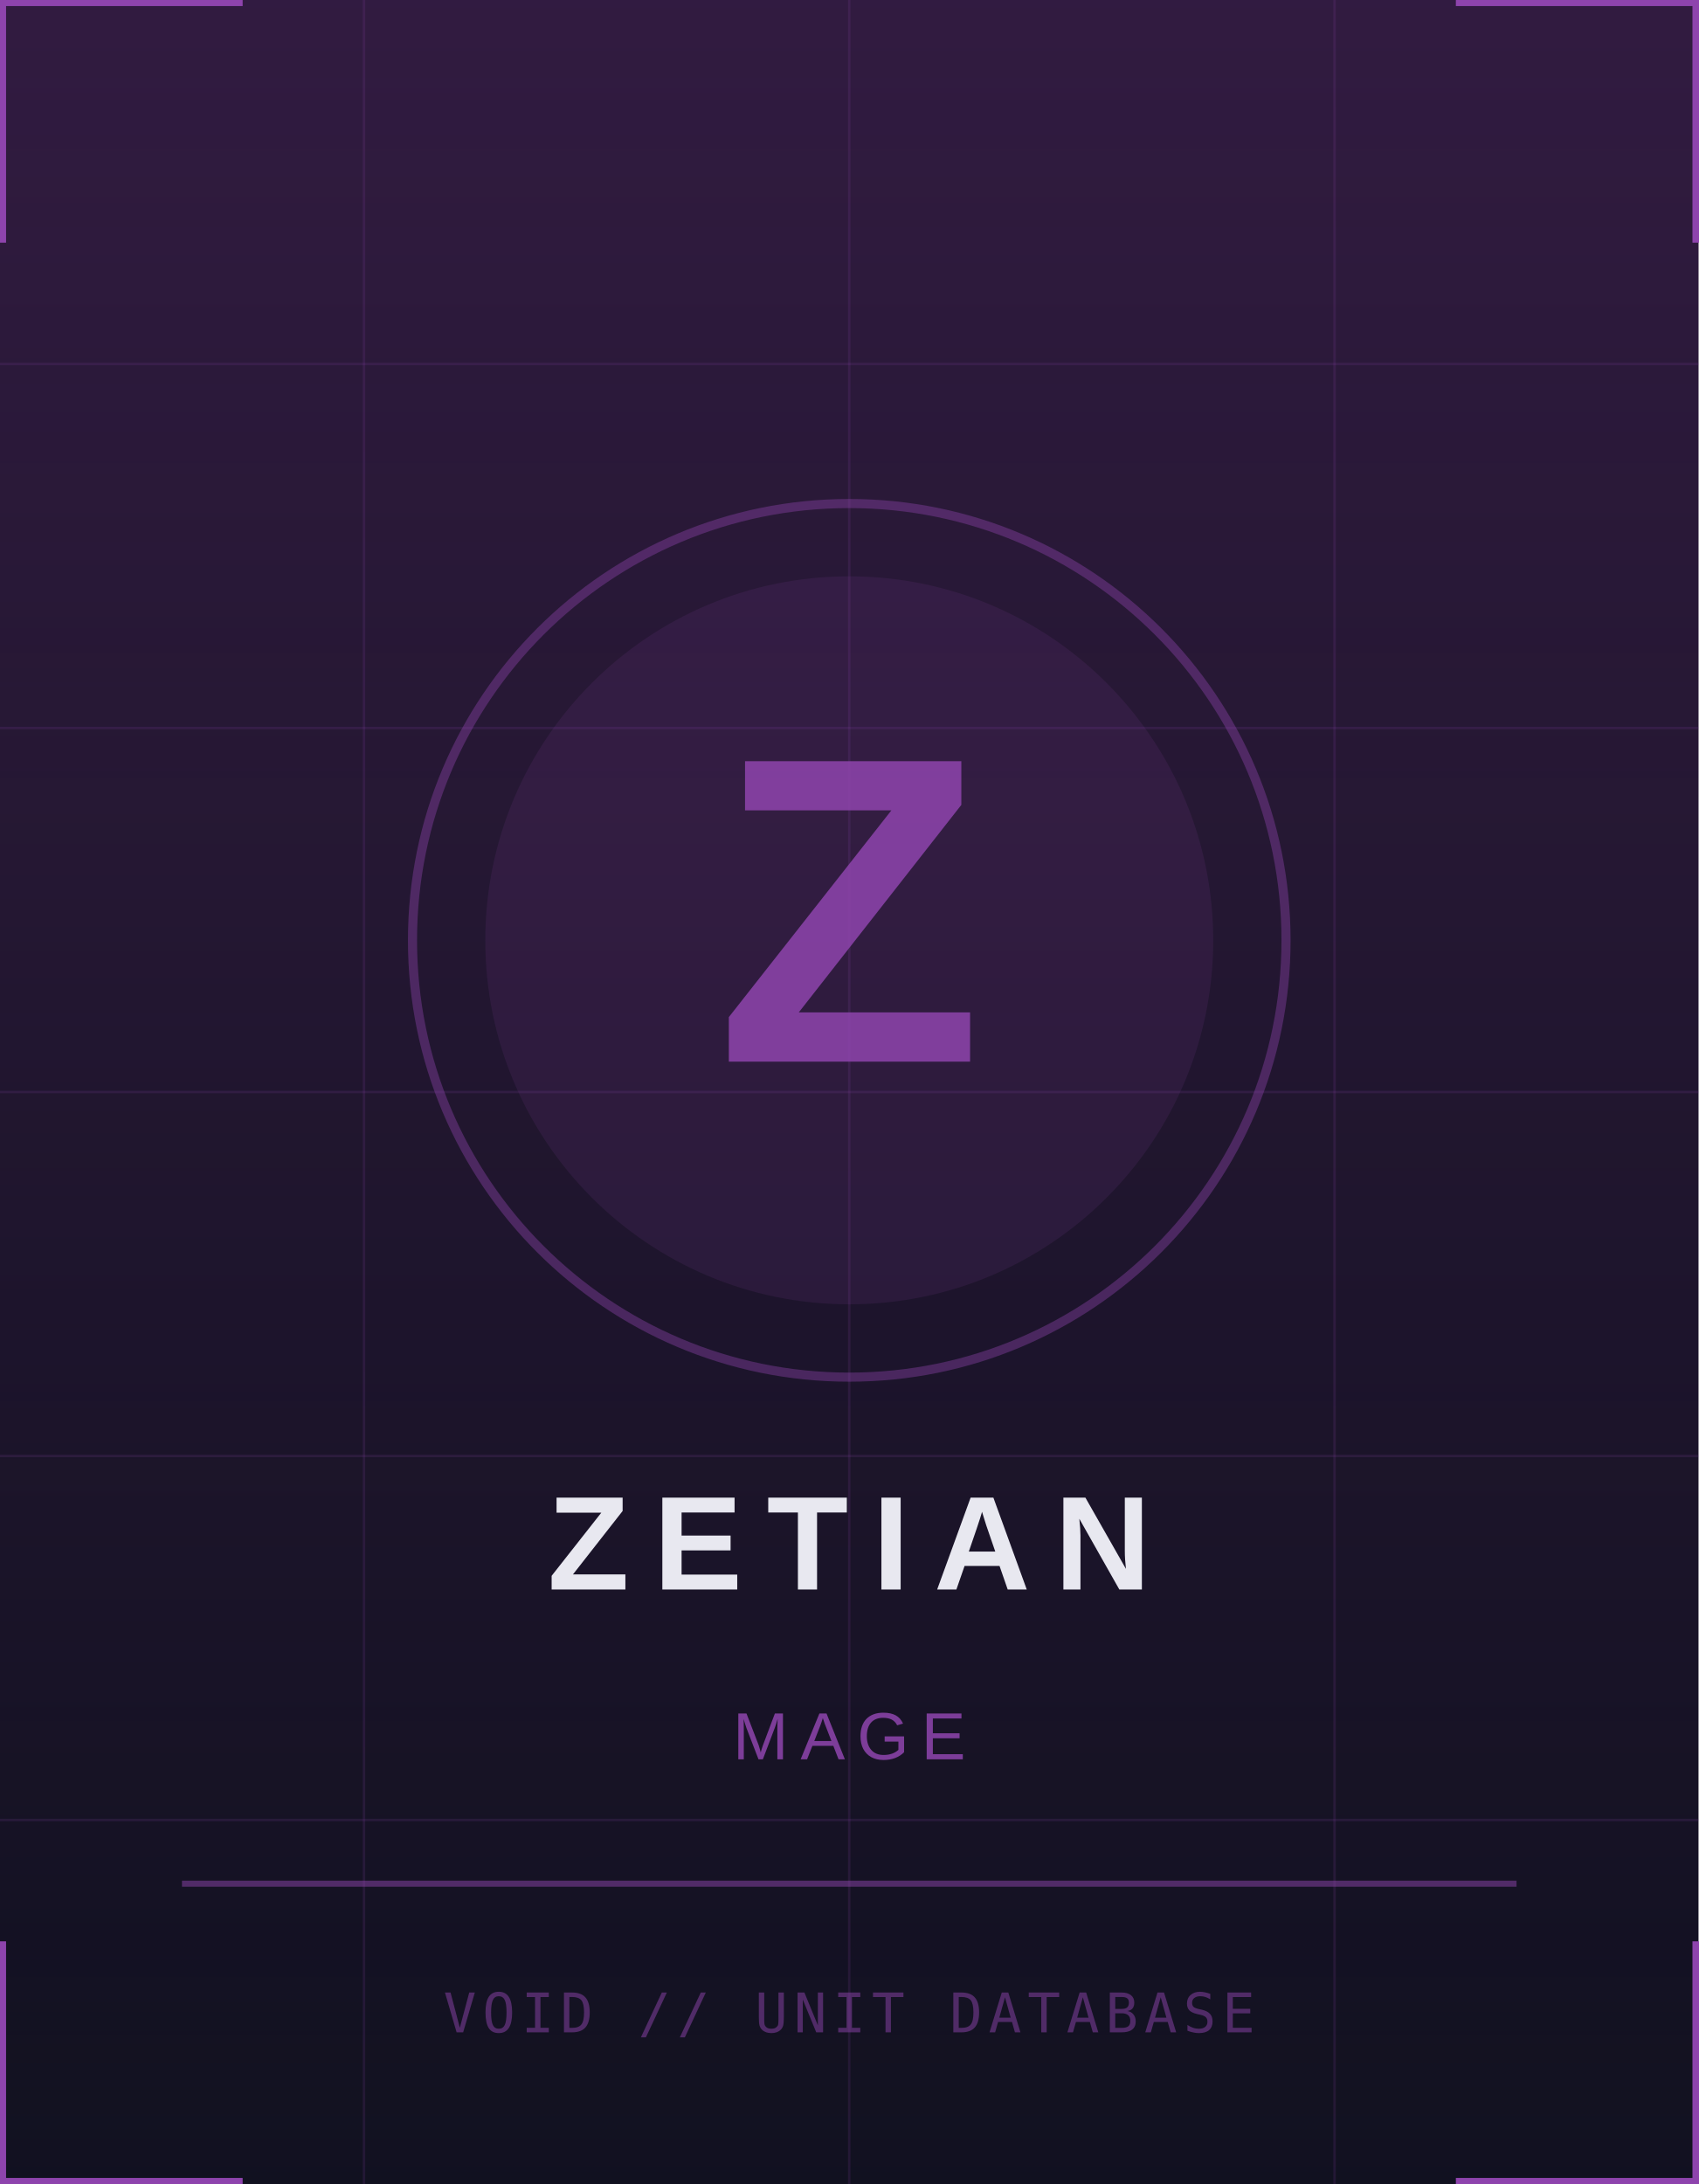
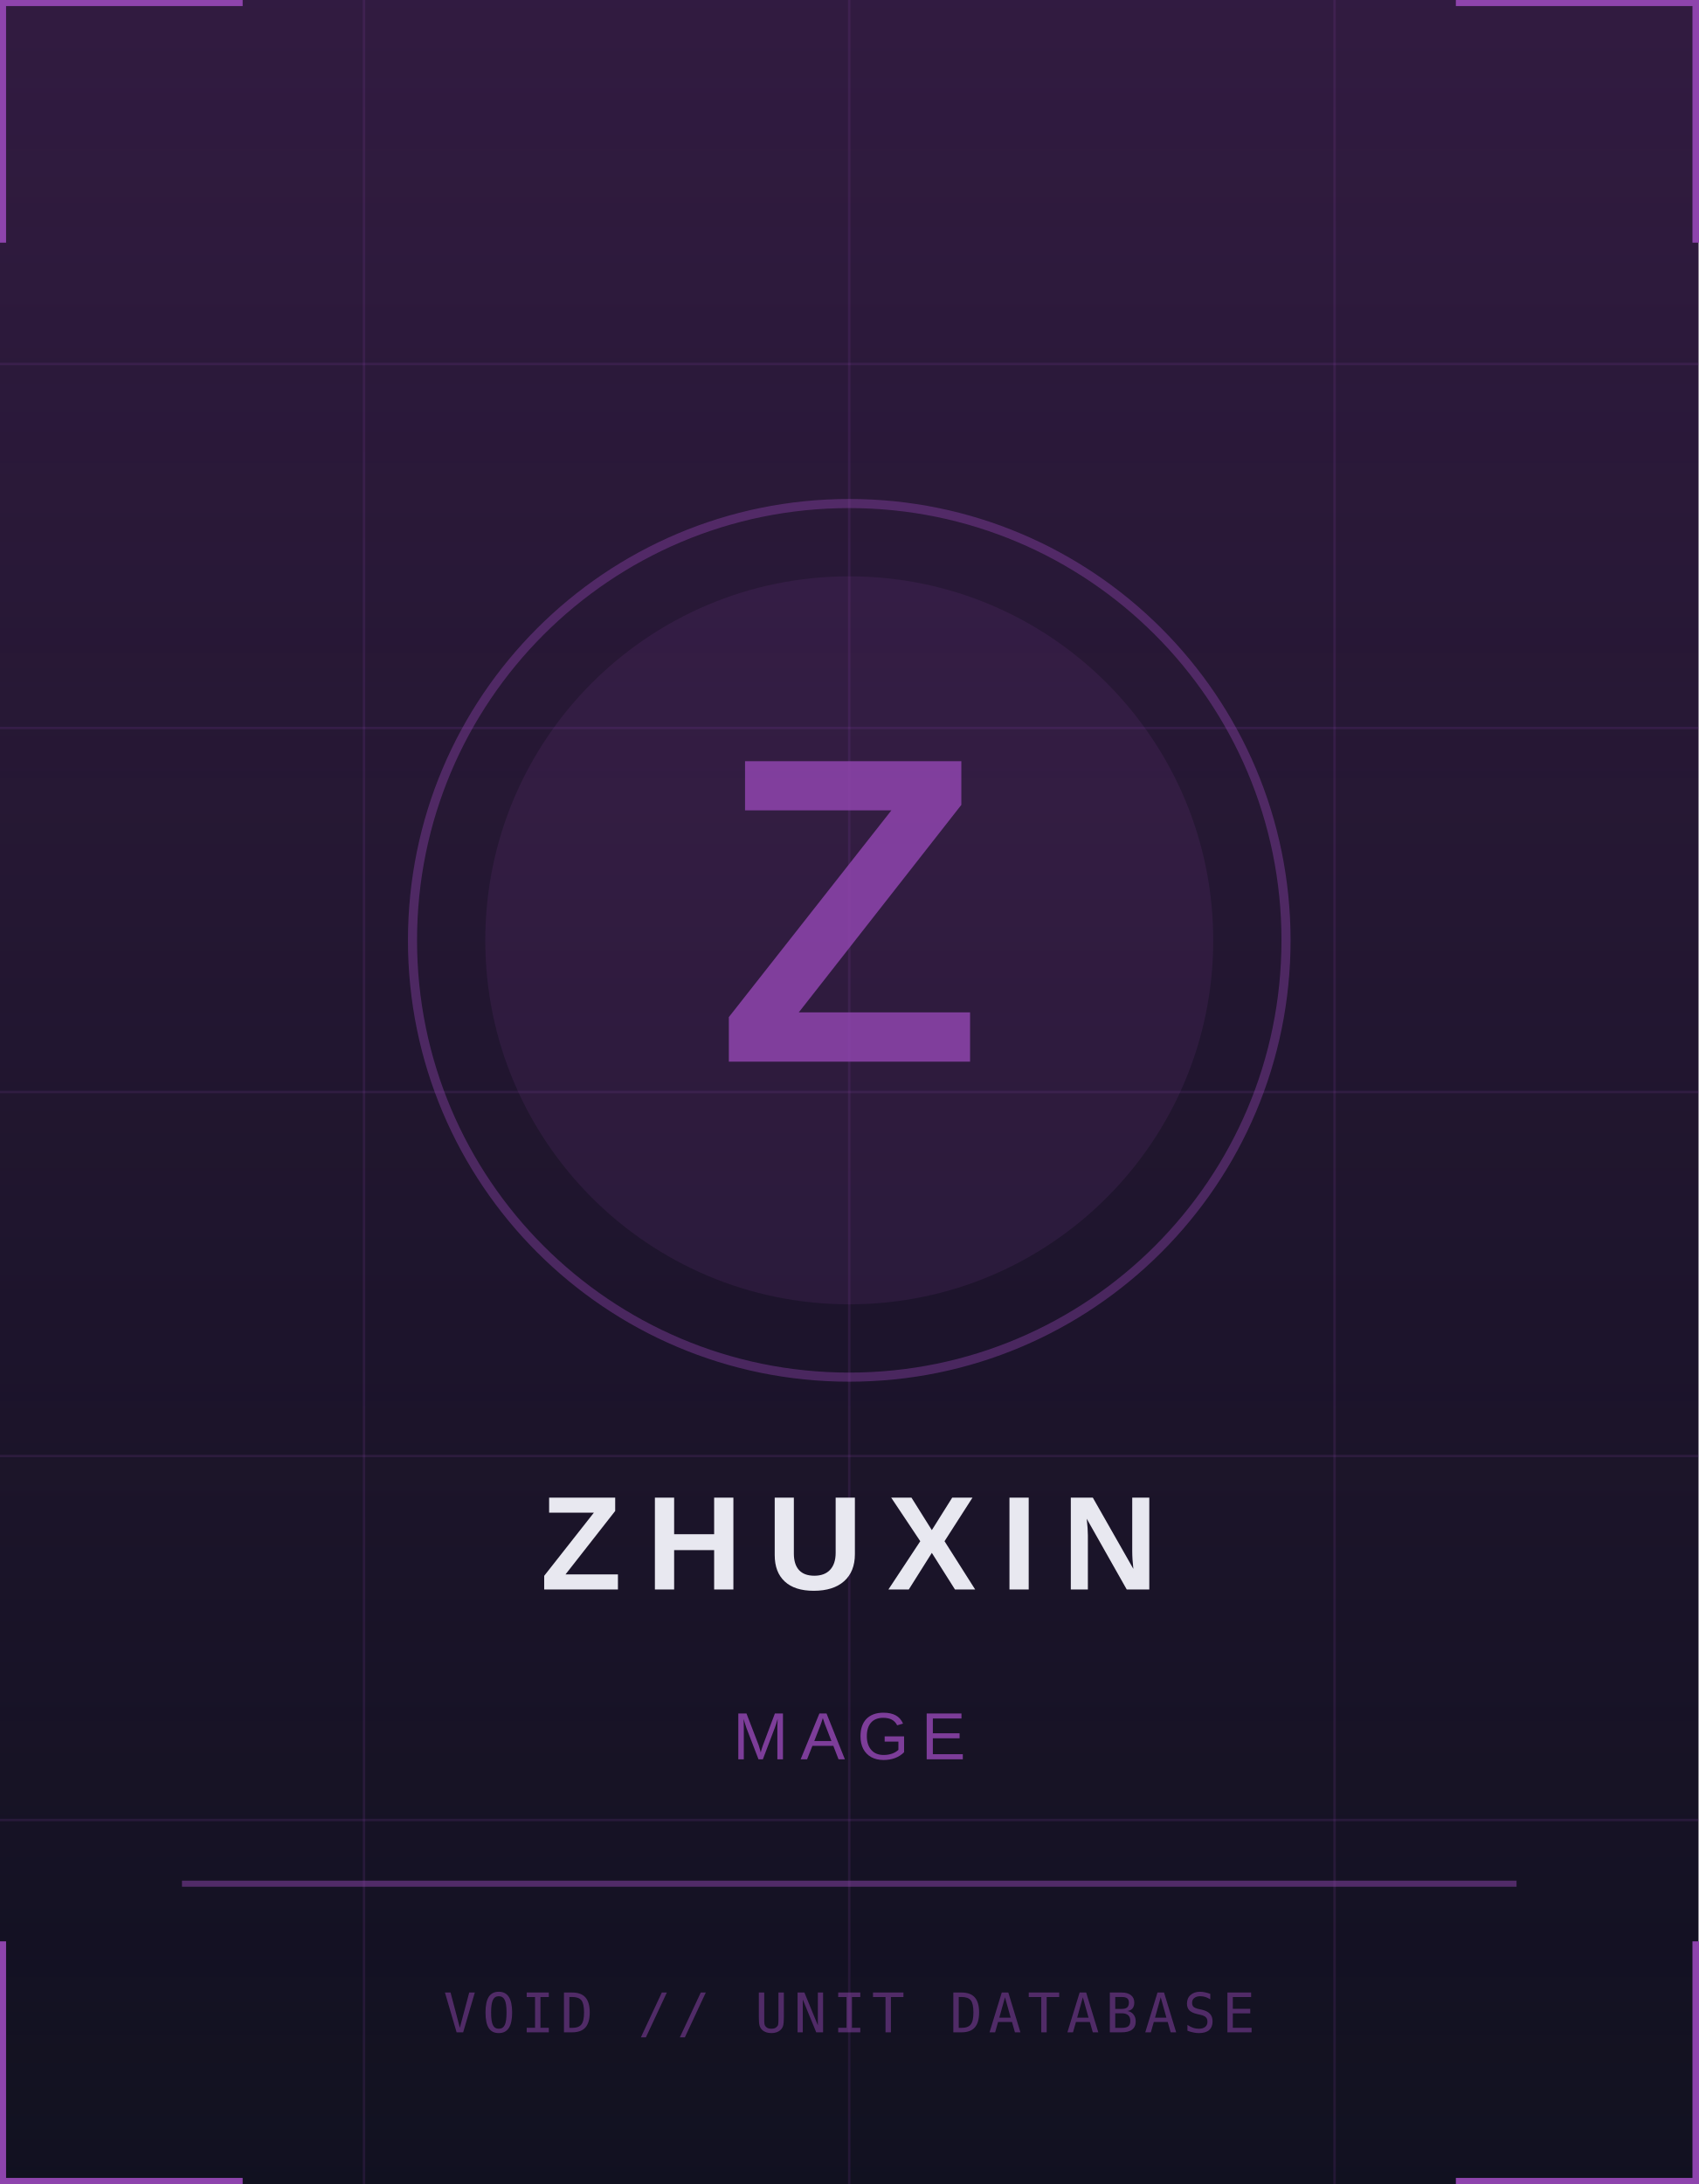
<svg xmlns="http://www.w3.org/2000/svg" width="280" height="360" viewBox="0 0 280 360">
  <defs>
    <linearGradient id="bg" x1="0" y1="0" x2="0" y2="1">
      <stop offset="0%" stop-color="#0a0a12" />
      <stop offset="100%" stop-color="#111120" />
    </linearGradient>
    <linearGradient id="glow" x1="0" y1="0" x2="0" y2="1">
      <stop offset="0%" stop-color="#8e44ad" stop-opacity="0.3" />
      <stop offset="100%" stop-color="#8e44ad" stop-opacity="0" />
    </linearGradient>
  </defs>
  <rect width="280" height="360" fill="url(#bg)" />
  <line x1="0" y1="60" x2="280" y2="60" stroke="#8e44ad" stroke-width="0.4" stroke-opacity="0.15" />
  <line x1="0" y1="120" x2="280" y2="120" stroke="#8e44ad" stroke-width="0.4" stroke-opacity="0.15" />
  <line x1="0" y1="180" x2="280" y2="180" stroke="#8e44ad" stroke-width="0.4" stroke-opacity="0.15" />
  <line x1="0" y1="240" x2="280" y2="240" stroke="#8e44ad" stroke-width="0.4" stroke-opacity="0.15" />
  <line x1="0" y1="300" x2="280" y2="300" stroke="#8e44ad" stroke-width="0.4" stroke-opacity="0.15" />
  <line x1="60" y1="0" x2="60" y2="360" stroke="#8e44ad" stroke-width="0.4" stroke-opacity="0.15" />
  <line x1="140" y1="0" x2="140" y2="360" stroke="#8e44ad" stroke-width="0.4" stroke-opacity="0.15" />
  <line x1="220" y1="0" x2="220" y2="360" stroke="#8e44ad" stroke-width="0.4" stroke-opacity="0.15" />
  <rect width="280" height="360" fill="url(#glow)" />
  <line x1="0" y1="0" x2="40" y2="0" stroke="#8e44ad" stroke-width="2" />
  <line x1="0" y1="0" x2="0" y2="40" stroke="#8e44ad" stroke-width="2" />
  <line x1="280" y1="0" x2="240" y2="0" stroke="#8e44ad" stroke-width="2" />
  <line x1="280" y1="0" x2="280" y2="40" stroke="#8e44ad" stroke-width="2" />
  <line x1="0" y1="360" x2="40" y2="360" stroke="#8e44ad" stroke-width="2" />
  <line x1="0" y1="360" x2="0" y2="320" stroke="#8e44ad" stroke-width="2" />
  <line x1="280" y1="360" x2="240" y2="360" stroke="#8e44ad" stroke-width="2" />
  <line x1="280" y1="360" x2="280" y2="320" stroke="#8e44ad" stroke-width="2" />
  <circle cx="140" cy="155" r="72" fill="none" stroke="#8e44ad" stroke-width="1.5" stroke-opacity="0.4" />
  <circle cx="140" cy="155" r="60" fill="#8e44ad" fill-opacity="0.12" />
  <text x="140" y="175" font-family="'Arial Black', Arial, sans-serif" font-size="72" font-weight="900" fill="#8e44ad" text-anchor="middle" fill-opacity="0.85">Z</text>
-   <text x="140" y="262" font-family="'Arial Black', Arial, sans-serif" font-size="22" font-weight="900" fill="#e8e8f0" text-anchor="middle" letter-spacing="4">ZETIAN</text>
+   <text x="140" y="262" font-family="'Arial Black', Arial, sans-serif" font-size="22" font-weight="900" fill="#e8e8f0" text-anchor="middle" letter-spacing="4">ZHUXIN</text>
  <text x="140" y="290" font-family="Arial, sans-serif" font-size="11" fill="#8e44ad" text-anchor="middle" letter-spacing="2" fill-opacity="0.85">MAGE</text>
  <rect x="30" y="310" width="220" height="1" fill="#8e44ad" fill-opacity="0.5" />
  <text x="140" y="335" font-family="monospace" font-size="9" fill="#8e44ad" text-anchor="middle" fill-opacity="0.5" letter-spacing="1">VOID // UNIT DATABASE</text>
</svg>
